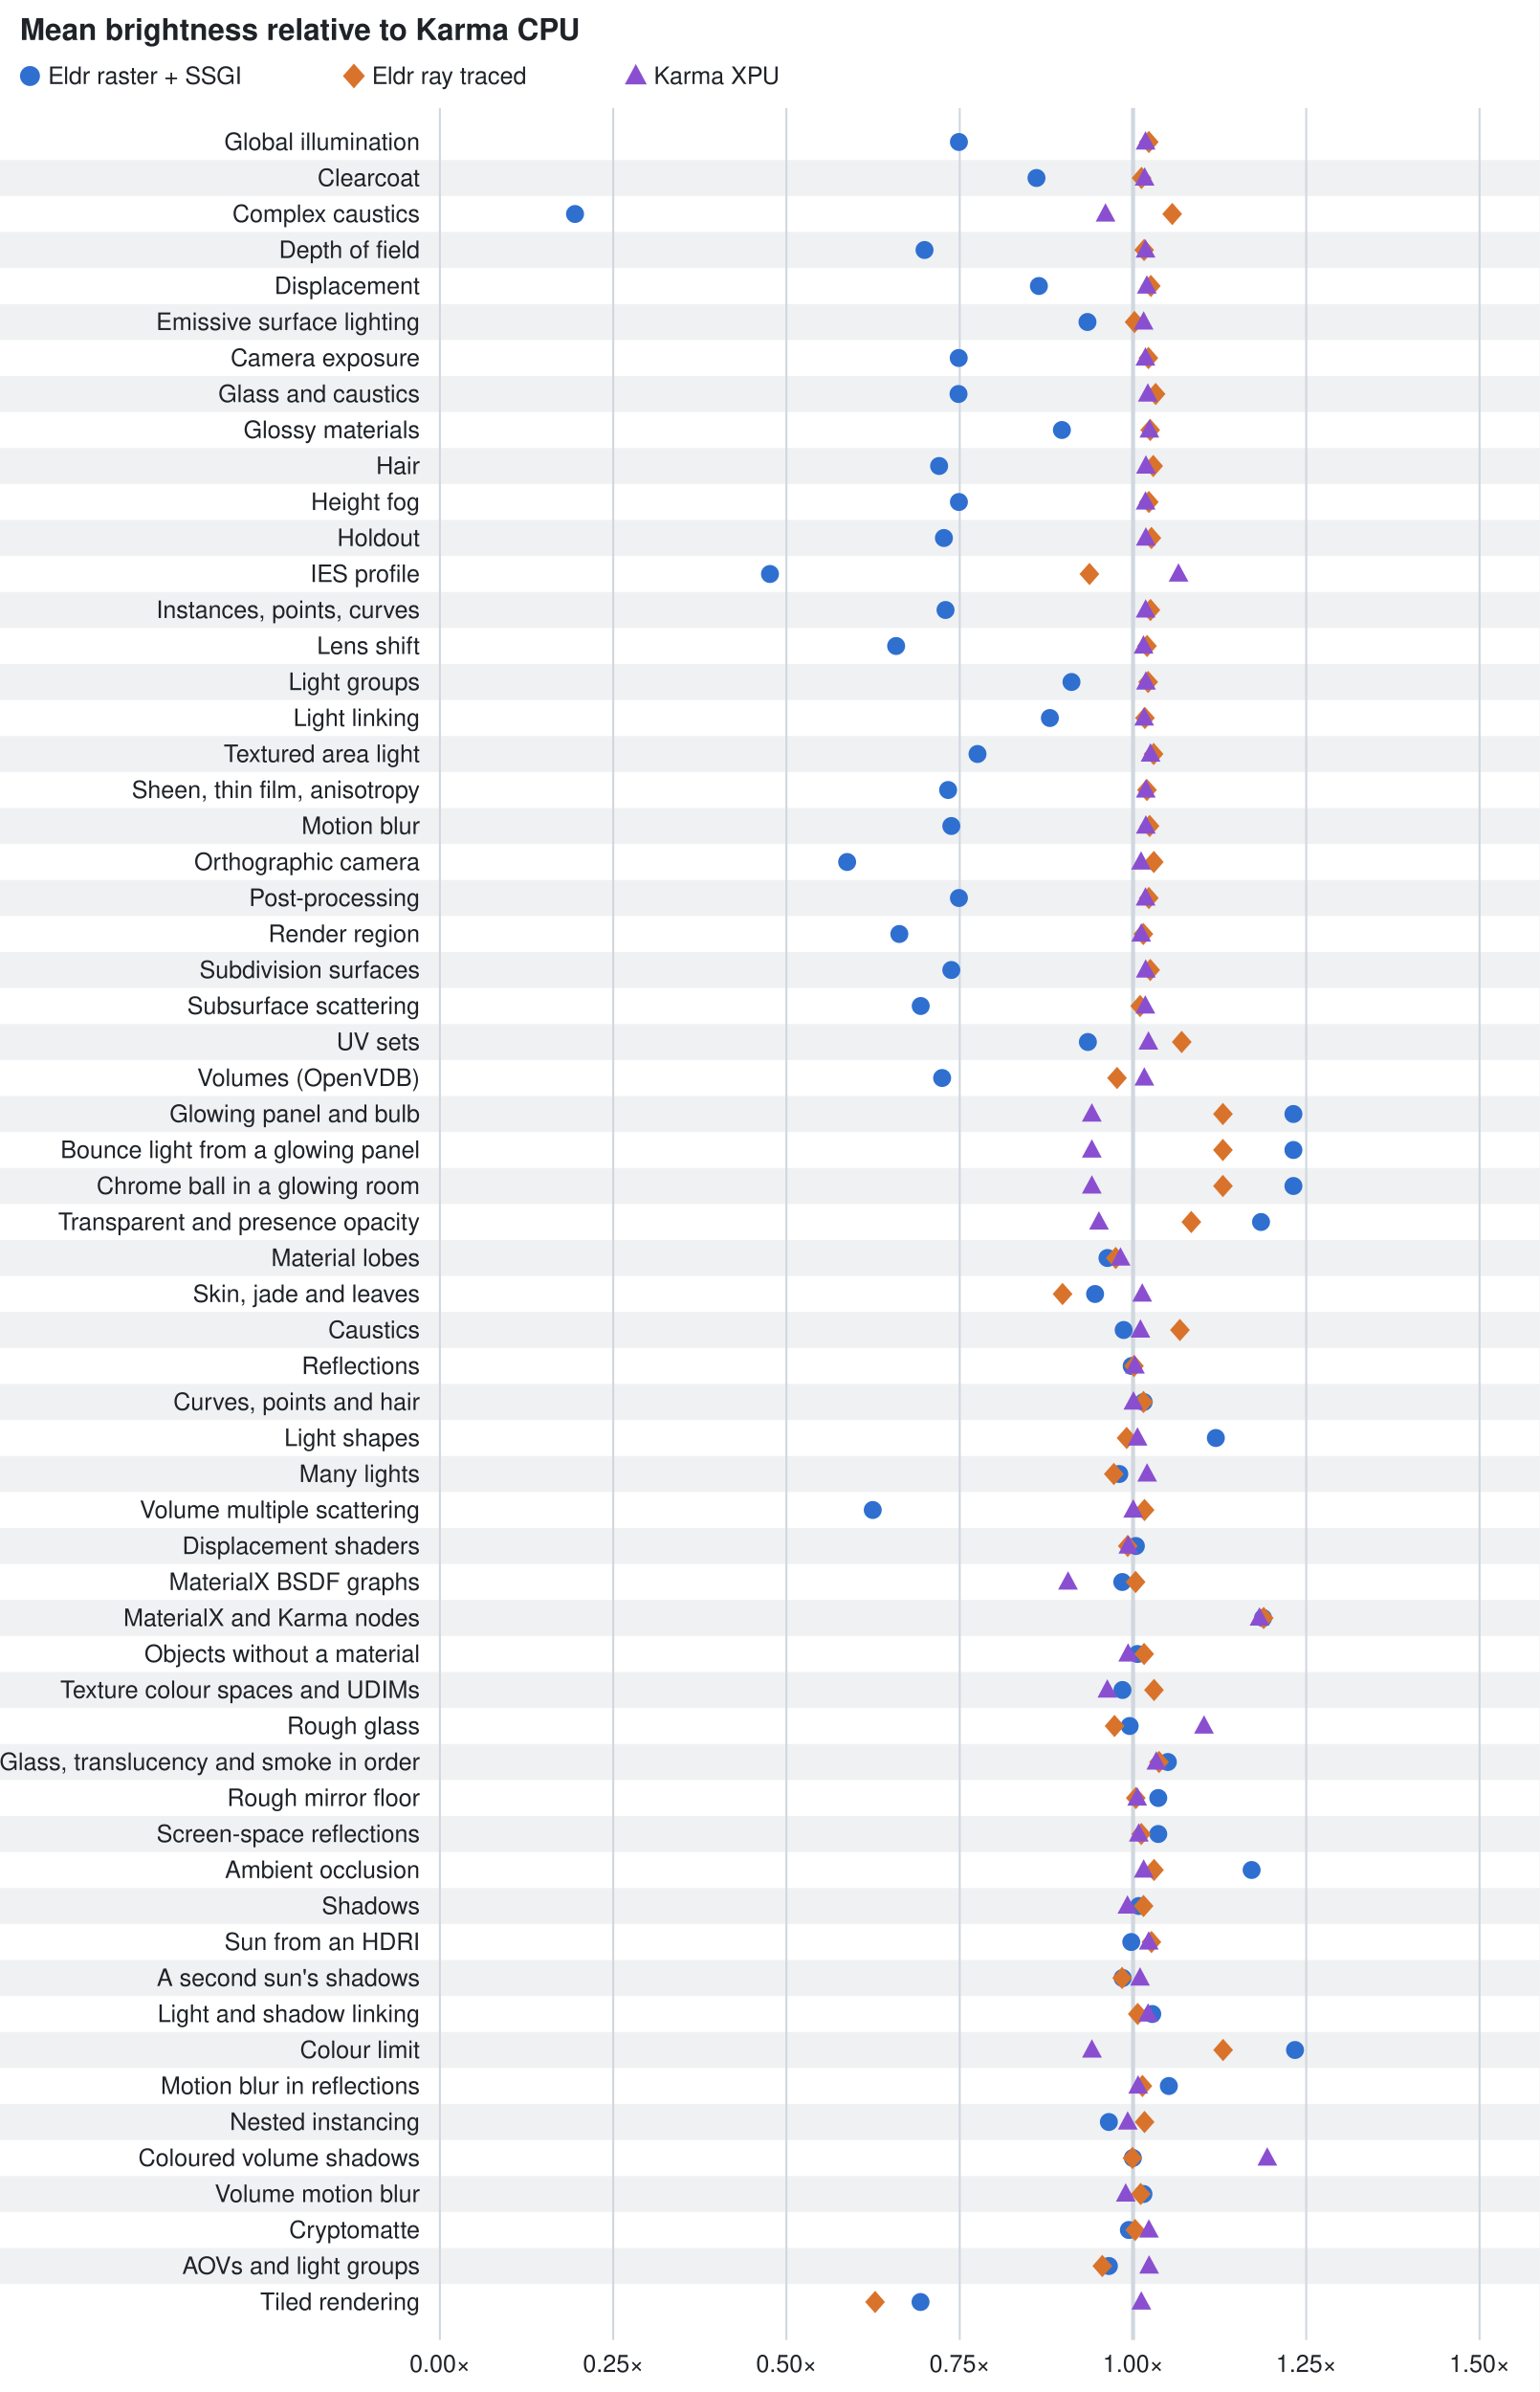
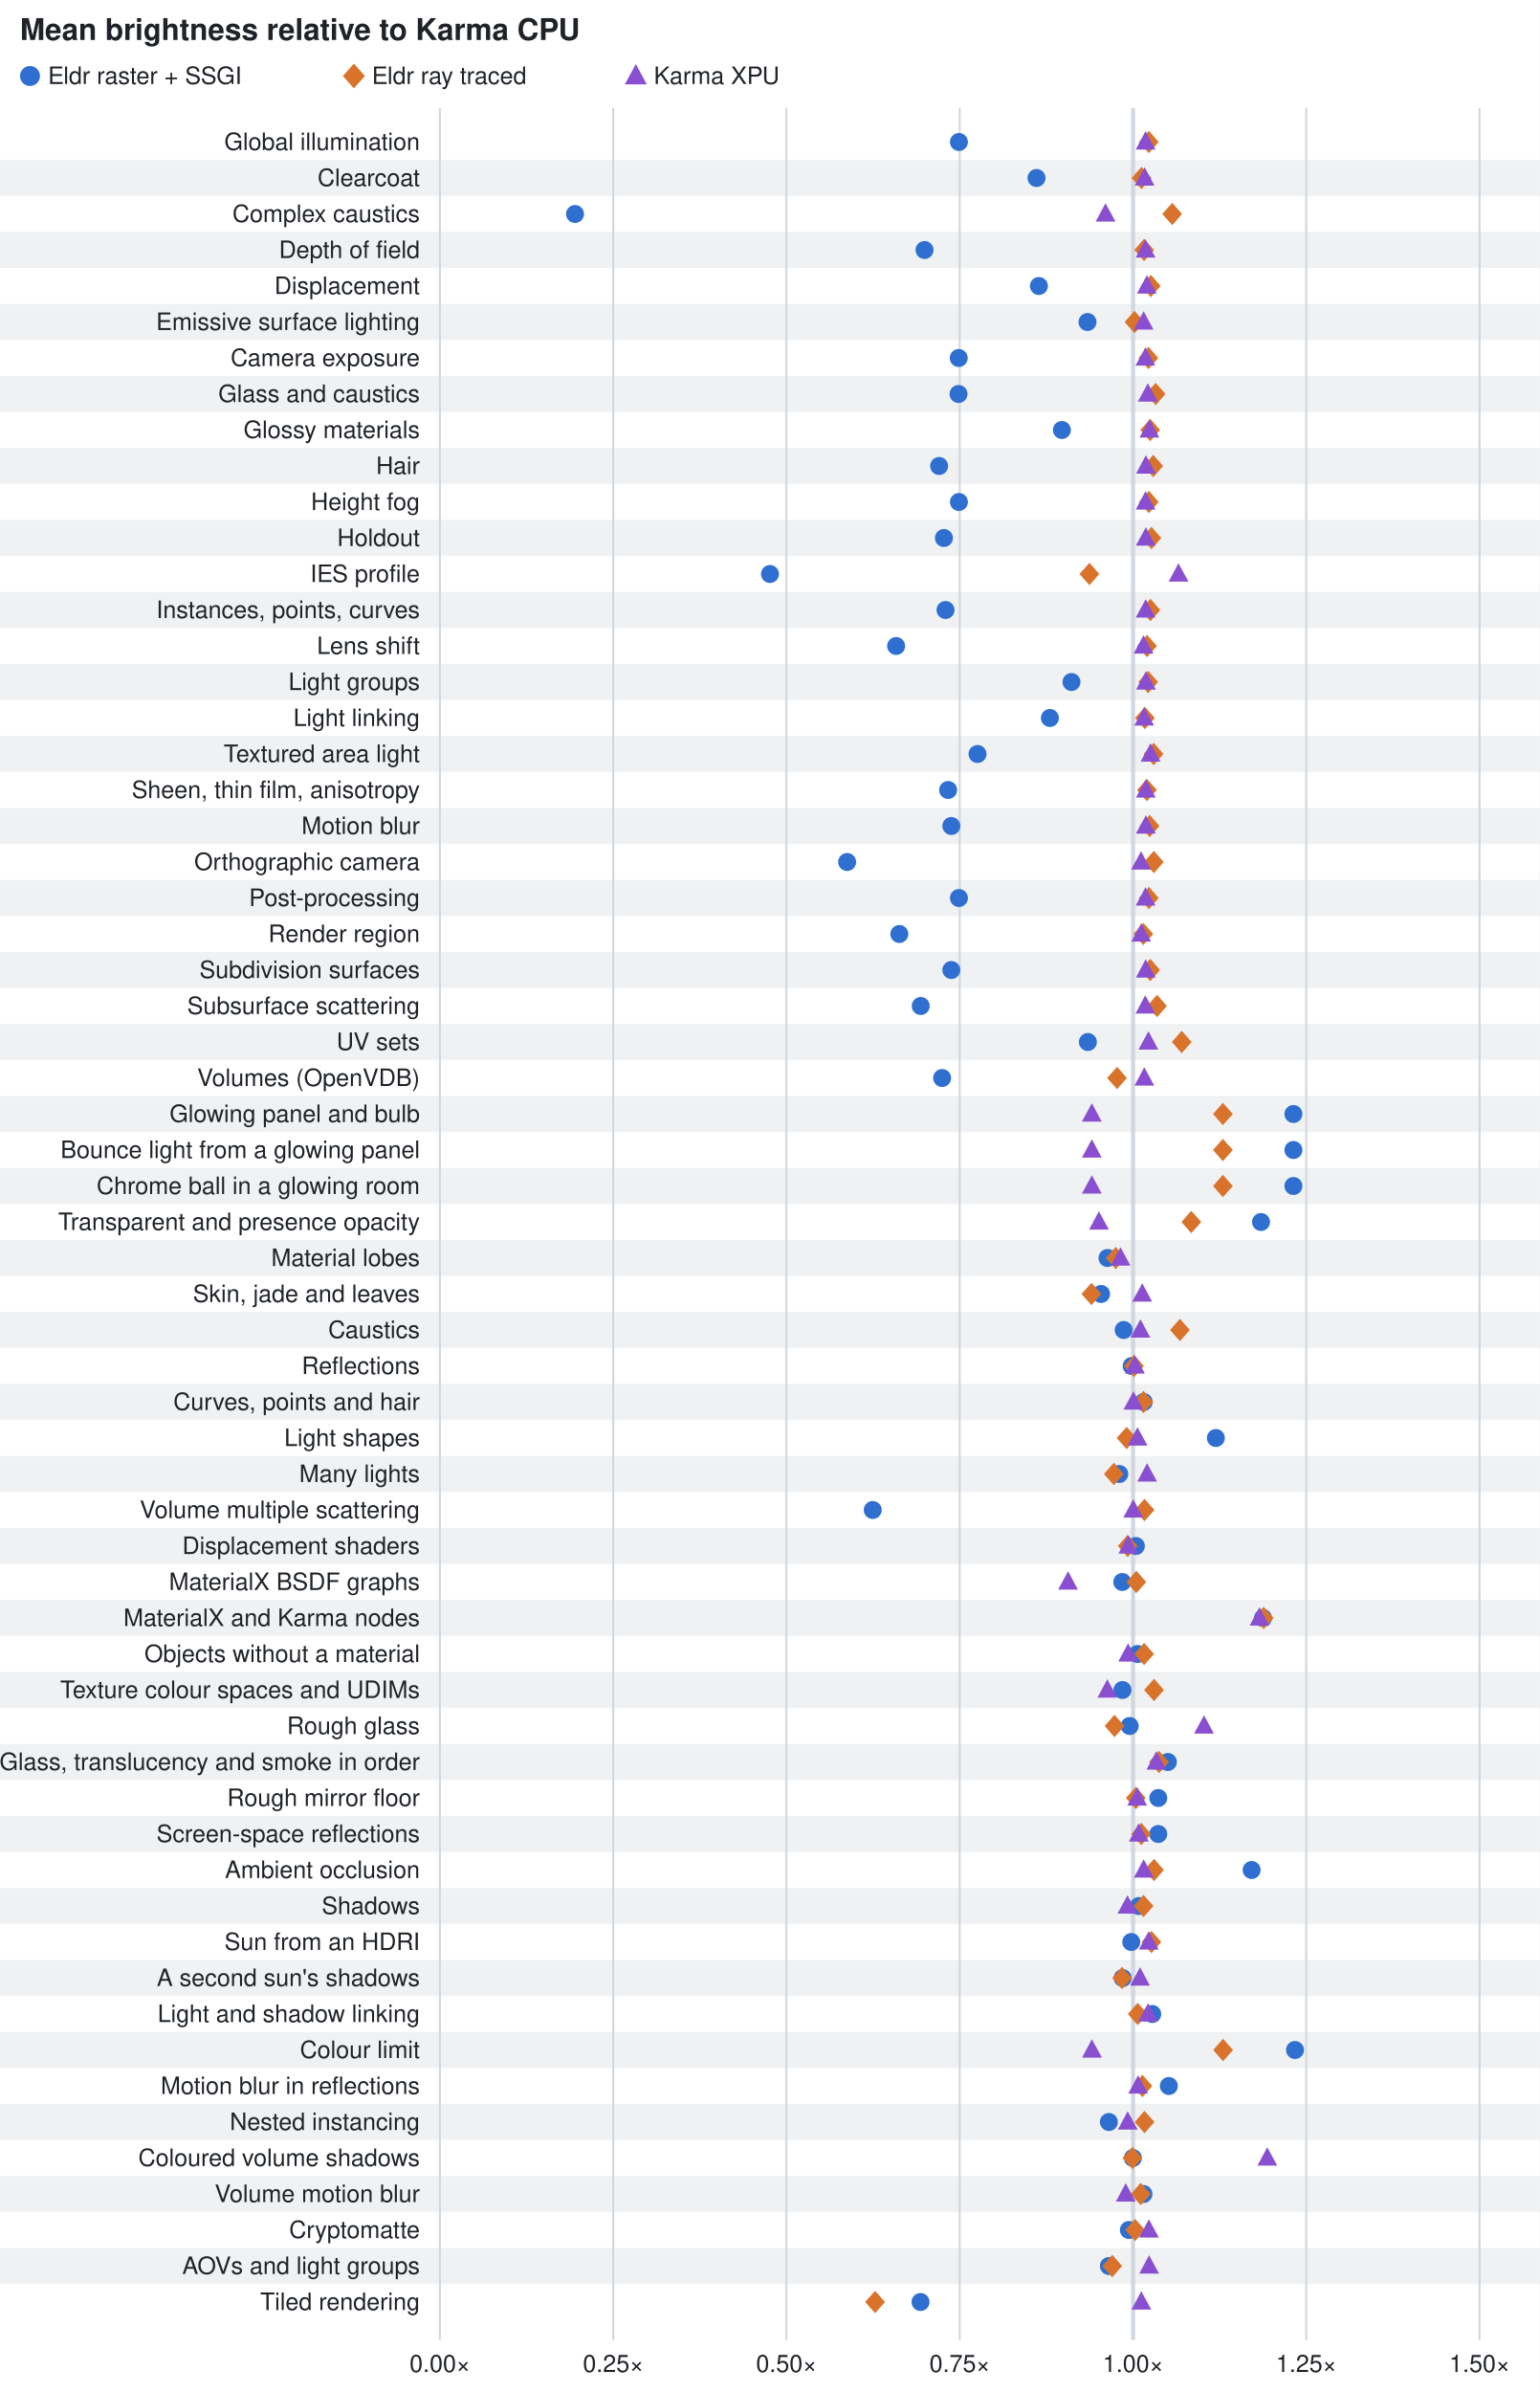
<svg xmlns="http://www.w3.org/2000/svg" width="770" height="1196" viewBox="0 0 770 1196" font-family="-apple-system,Segoe UI,Helvetica,Arial,sans-serif" font-size="12">
  <rect width="100%" height="100%" fill="#ffffff" />
  <text x="10" y="20" font-size="15" font-weight="600" fill="#1f2328">Mean brightness relative to Karma CPU</text>
  <circle cx="15.0" cy="38.0" r="5.0" fill="#2f6fd0" />
  <text x="24" y="42" fill="#1f2328">Eldr raster + SSGI</text>
  <polygon points="177.0,31.8 182.5,38.0 177.0,44.2 171.5,38.0" fill="#d9732b" />
  <text x="186" y="42" fill="#1f2328">Eldr ray traced</text>
  <polygon points="318.0,32.0 323.5,42.2 312.5,42.2" fill="#8a4fd0" />
  <text x="327" y="42" fill="#1f2328">Karma XPU</text>
  <line x1="220.0" y1="54" x2="220.0" y2="1170" stroke="#d0d7de" />
  <text x="220.0" y="1186" text-anchor="middle" fill="#1f2328">0.00×</text>
  <line x1="306.7" y1="54" x2="306.7" y2="1170" stroke="#d0d7de" />
  <text x="306.7" y="1186" text-anchor="middle" fill="#1f2328">0.25×</text>
  <line x1="393.3" y1="54" x2="393.3" y2="1170" stroke="#d0d7de" />
  <text x="393.3" y="1186" text-anchor="middle" fill="#1f2328">0.50×</text>
  <line x1="480.0" y1="54" x2="480.0" y2="1170" stroke="#d0d7de" />
  <text x="480.0" y="1186" text-anchor="middle" fill="#1f2328">0.75×</text>
  <line x1="566.7" y1="54" x2="566.7" y2="1170" stroke="#d0d7de" stroke-width="2" />
  <text x="566.7" y="1186" text-anchor="middle" fill="#1f2328">1.00×</text>
  <line x1="653.3" y1="54" x2="653.3" y2="1170" stroke="#d0d7de" />
  <text x="653.3" y="1186" text-anchor="middle" fill="#1f2328">1.25×</text>
  <line x1="740.0" y1="54" x2="740.0" y2="1170" stroke="#d0d7de" />
  <text x="740.0" y="1186" text-anchor="middle" fill="#1f2328">1.50×</text>
  <text x="210" y="71.0" text-anchor="end" dominant-baseline="middle" fill="#1f2328">Global illumination</text>
  <g>
    <circle cx="479.6" cy="71.0" r="4.5" fill="#2f6fd0" />
  </g>
  <g>
    <polygon points="574.6,65.4 579.5,71.0 574.6,76.6 569.6,71.0" fill="#d9732b" />
  </g>
  <g>
    <polygon points="572.9,65.6 577.9,74.8 568.0,74.8" fill="#8a4fd0" />
  </g>
  <rect x="0" y="80.0" width="770" height="18" fill="#d0d7de" opacity="0.35" />
  <text x="210" y="89.0" text-anchor="end" dominant-baseline="middle" fill="#1f2328">Clearcoat</text>
  <g>
    <circle cx="518.4" cy="89.0" r="4.5" fill="#2f6fd0" />
  </g>
  <g>
    <polygon points="570.9,83.4 575.9,89.0 570.9,94.6 566.0,89.0" fill="#d9732b" />
  </g>
  <g>
    <polygon points="572.5,83.6 577.4,92.8 567.5,92.8" fill="#8a4fd0" />
  </g>
  <text x="210" y="107.0" text-anchor="end" dominant-baseline="middle" fill="#1f2328">Complex caustics</text>
  <g>
    <circle cx="287.6" cy="107.0" r="4.5" fill="#2f6fd0" />
  </g>
  <g>
    <polygon points="586.3,101.4 591.2,107.0 586.3,112.6 581.3,107.0" fill="#d9732b" />
  </g>
  <g>
    <polygon points="552.9,101.6 557.9,110.8 548.0,110.8" fill="#8a4fd0" />
  </g>
  <rect x="0" y="116.0" width="770" height="18" fill="#d0d7de" opacity="0.35" />
  <text x="210" y="125.0" text-anchor="end" dominant-baseline="middle" fill="#1f2328">Depth of field</text>
  <g>
    <circle cx="462.4" cy="125.0" r="4.5" fill="#2f6fd0" />
  </g>
  <g>
    <polygon points="572.2,119.4 577.2,125.0 572.2,130.6 567.3,125.0" fill="#d9732b" />
  </g>
  <g>
    <polygon points="572.9,119.6 577.9,128.8 568.0,128.8" fill="#8a4fd0" />
  </g>
  <text x="210" y="143.0" text-anchor="end" dominant-baseline="middle" fill="#1f2328">Displacement</text>
  <g>
    <circle cx="519.6" cy="143.0" r="4.5" fill="#2f6fd0" />
  </g>
  <g>
    <polygon points="575.6,137.4 580.5,143.0 575.6,148.6 570.6,143.0" fill="#d9732b" />
  </g>
  <g>
    <polygon points="573.6,137.6 578.5,146.8 568.6,146.8" fill="#8a4fd0" />
  </g>
  <rect x="0" y="152.0" width="770" height="18" fill="#d0d7de" opacity="0.35" />
  <text x="210" y="161.0" text-anchor="end" dominant-baseline="middle" fill="#1f2328">Emissive surface lighting</text>
  <g>
    <circle cx="543.9" cy="161.0" r="4.5" fill="#2f6fd0" />
  </g>
  <g>
    <polygon points="567.4,155.4 572.4,161.0 567.4,166.6 562.5,161.0" fill="#d9732b" />
  </g>
  <g>
    <polygon points="572.0,155.6 576.9,164.8 567.0,164.8" fill="#8a4fd0" />
  </g>
  <text x="210" y="179.0" text-anchor="end" dominant-baseline="middle" fill="#1f2328">Camera exposure</text>
  <g>
    <circle cx="479.5" cy="179.0" r="4.5" fill="#2f6fd0" />
  </g>
  <g>
    <polygon points="574.4,173.4 579.3,179.0 574.4,184.6 569.4,179.0" fill="#d9732b" />
  </g>
  <g>
    <polygon points="572.9,173.6 577.8,182.8 567.9,182.8" fill="#8a4fd0" />
  </g>
  <rect x="0" y="188.0" width="770" height="18" fill="#d0d7de" opacity="0.35" />
  <text x="210" y="197.0" text-anchor="end" dominant-baseline="middle" fill="#1f2328">Glass and caustics</text>
  <g>
    <circle cx="479.4" cy="197.0" r="4.5" fill="#2f6fd0" />
  </g>
  <g>
    <polygon points="578.0,191.4 582.9,197.0 578.0,202.6 573.0,197.0" fill="#d9732b" />
  </g>
  <g>
    <polygon points="574.1,191.6 579.0,200.8 569.1,200.8" fill="#8a4fd0" />
  </g>
  <text x="210" y="215.0" text-anchor="end" dominant-baseline="middle" fill="#1f2328">Glossy materials</text>
  <g>
    <circle cx="531.1" cy="215.0" r="4.5" fill="#2f6fd0" />
  </g>
  <g>
    <polygon points="575.3,209.4 580.2,215.0 575.3,220.6 570.3,215.0" fill="#d9732b" />
  </g>
  <g>
    <polygon points="574.9,209.6 579.8,218.8 569.9,218.8" fill="#8a4fd0" />
  </g>
  <rect x="0" y="224.0" width="770" height="18" fill="#d0d7de" opacity="0.35" />
  <text x="210" y="233.0" text-anchor="end" dominant-baseline="middle" fill="#1f2328">Hair</text>
  <g>
    <circle cx="469.7" cy="233.0" r="4.5" fill="#2f6fd0" />
  </g>
  <g>
    <polygon points="576.8,227.4 581.7,233.0 576.8,238.6 571.8,233.0" fill="#d9732b" />
  </g>
  <g>
    <polygon points="573.1,227.6 578.1,236.8 568.2,236.8" fill="#8a4fd0" />
  </g>
  <text x="210" y="251.0" text-anchor="end" dominant-baseline="middle" fill="#1f2328">Height fog</text>
  <g>
    <circle cx="479.6" cy="251.0" r="4.5" fill="#2f6fd0" />
  </g>
  <g>
    <polygon points="574.6,245.4 579.5,251.0 574.6,256.6 569.6,251.0" fill="#d9732b" />
  </g>
  <g>
    <polygon points="572.9,245.6 577.9,254.8 568.0,254.8" fill="#8a4fd0" />
  </g>
  <rect x="0" y="260.0" width="770" height="18" fill="#d0d7de" opacity="0.35" />
  <text x="210" y="269.0" text-anchor="end" dominant-baseline="middle" fill="#1f2328">Holdout</text>
  <g>
    <circle cx="472.1" cy="269.0" r="4.5" fill="#2f6fd0" />
  </g>
  <g>
    <polygon points="575.9,263.4 580.8,269.0 575.9,274.6 570.9,269.0" fill="#d9732b" />
  </g>
  <g>
    <polygon points="573.1,263.6 578.0,272.8 568.1,272.8" fill="#8a4fd0" />
  </g>
  <text x="210" y="287.0" text-anchor="end" dominant-baseline="middle" fill="#1f2328">IES profile</text>
  <g>
    <circle cx="385.1" cy="287.0" r="4.5" fill="#2f6fd0" />
  </g>
  <g>
    <polygon points="544.9,281.4 549.8,287.0 544.9,292.6 539.9,287.0" fill="#d9732b" />
  </g>
  <g>
    <polygon points="589.4,281.6 594.4,290.8 584.5,290.8" fill="#8a4fd0" />
  </g>
  <rect x="0" y="296.0" width="770" height="18" fill="#d0d7de" opacity="0.35" />
  <text x="210" y="305.0" text-anchor="end" dominant-baseline="middle" fill="#1f2328">Instances, points, curves</text>
  <g>
    <circle cx="472.9" cy="305.0" r="4.5" fill="#2f6fd0" />
  </g>
  <g>
    <polygon points="575.4,299.4 580.3,305.0 575.4,310.6 570.4,305.0" fill="#d9732b" />
  </g>
  <g>
    <polygon points="573.0,299.6 577.9,308.8 568.0,308.8" fill="#8a4fd0" />
  </g>
  <text x="210" y="323.0" text-anchor="end" dominant-baseline="middle" fill="#1f2328">Lens shift</text>
  <g>
    <circle cx="448.2" cy="323.0" r="4.5" fill="#2f6fd0" />
  </g>
  <g>
    <polygon points="573.7,317.4 578.6,323.0 573.7,328.6 568.7,323.0" fill="#d9732b" />
  </g>
  <g>
    <polygon points="571.9,317.6 576.9,326.8 567.0,326.8" fill="#8a4fd0" />
  </g>
  <rect x="0" y="332.0" width="770" height="18" fill="#d0d7de" opacity="0.35" />
  <text x="210" y="341.0" text-anchor="end" dominant-baseline="middle" fill="#1f2328">Light groups</text>
  <g>
    <circle cx="535.9" cy="341.0" r="4.5" fill="#2f6fd0" />
  </g>
  <g>
    <polygon points="574.2,335.4 579.2,341.0 574.2,346.6 569.3,341.0" fill="#d9732b" />
  </g>
  <g>
    <polygon points="573.1,335.6 578.1,344.8 568.2,344.8" fill="#8a4fd0" />
  </g>
  <text x="210" y="359.0" text-anchor="end" dominant-baseline="middle" fill="#1f2328">Light linking</text>
  <g>
    <circle cx="525.1" cy="359.0" r="4.5" fill="#2f6fd0" />
  </g>
  <g>
    <polygon points="572.6,353.4 577.6,359.0 572.6,364.6 567.7,359.0" fill="#d9732b" />
  </g>
  <g>
    <polygon points="572.2,353.6 577.2,362.8 567.3,362.8" fill="#8a4fd0" />
  </g>
  <rect x="0" y="368.0" width="770" height="18" fill="#d0d7de" opacity="0.35" />
  <text x="210" y="377.0" text-anchor="end" dominant-baseline="middle" fill="#1f2328">Textured area light</text>
  <g>
    <circle cx="488.9" cy="377.0" r="4.5" fill="#2f6fd0" />
  </g>
  <g>
    <polygon points="577.0,371.4 581.9,377.0 577.0,382.6 572.0,377.0" fill="#d9732b" />
  </g>
  <g>
    <polygon points="575.4,371.6 580.4,380.8 570.5,380.8" fill="#8a4fd0" />
  </g>
  <text x="210" y="395.0" text-anchor="end" dominant-baseline="middle" fill="#1f2328">Sheen, thin film, anisotropy</text>
  <g>
    <circle cx="474.2" cy="395.0" r="4.5" fill="#2f6fd0" />
  </g>
  <g>
    <polygon points="573.6,389.4 578.6,395.0 573.6,400.6 568.7,395.0" fill="#d9732b" />
  </g>
  <g>
    <polygon points="573.1,389.6 578.0,398.8 568.1,398.8" fill="#8a4fd0" />
  </g>
  <rect x="0" y="404.0" width="770" height="18" fill="#d0d7de" opacity="0.35" />
  <text x="210" y="413.0" text-anchor="end" dominant-baseline="middle" fill="#1f2328">Motion blur</text>
  <g>
    <circle cx="475.8" cy="413.0" r="4.5" fill="#2f6fd0" />
  </g>
  <g>
    <polygon points="575.0,407.4 579.9,413.0 575.0,418.6 570.0,413.0" fill="#d9732b" />
  </g>
  <g>
    <polygon points="573.1,407.6 578.0,416.8 568.1,416.8" fill="#8a4fd0" />
  </g>
  <text x="210" y="431.0" text-anchor="end" dominant-baseline="middle" fill="#1f2328">Orthographic camera</text>
  <g>
    <circle cx="423.7" cy="431.0" r="4.5" fill="#2f6fd0" />
  </g>
  <g>
    <polygon points="577.1,425.4 582.0,431.0 577.1,436.6 572.1,431.0" fill="#d9732b" />
  </g>
  <g>
    <polygon points="570.7,425.6 575.6,434.8 565.7,434.8" fill="#8a4fd0" />
  </g>
  <rect x="0" y="440.0" width="770" height="18" fill="#d0d7de" opacity="0.35" />
  <text x="210" y="449.0" text-anchor="end" dominant-baseline="middle" fill="#1f2328">Post-processing</text>
  <g>
    <circle cx="479.6" cy="449.0" r="4.5" fill="#2f6fd0" />
  </g>
  <g>
    <polygon points="574.6,443.4 579.5,449.0 574.6,454.6 569.6,449.0" fill="#d9732b" />
  </g>
  <g>
    <polygon points="572.9,443.6 577.9,452.8 568.0,452.8" fill="#8a4fd0" />
  </g>
  <text x="210" y="467.0" text-anchor="end" dominant-baseline="middle" fill="#1f2328">Render region</text>
  <g>
    <circle cx="449.8" cy="467.0" r="4.5" fill="#2f6fd0" />
  </g>
  <g>
    <polygon points="571.8,461.4 576.8,467.0 571.8,472.6 566.9,467.0" fill="#d9732b" />
  </g>
  <g>
    <polygon points="570.8,461.6 575.7,470.8 565.8,470.8" fill="#8a4fd0" />
  </g>
  <rect x="0" y="476.0" width="770" height="18" fill="#d0d7de" opacity="0.35" />
  <text x="210" y="485.0" text-anchor="end" dominant-baseline="middle" fill="#1f2328">Subdivision surfaces</text>
  <g>
    <circle cx="475.8" cy="485.0" r="4.5" fill="#2f6fd0" />
  </g>
  <g>
    <polygon points="575.3,479.4 580.2,485.0 575.3,490.6 570.3,485.0" fill="#d9732b" />
  </g>
  <g>
    <polygon points="573.0,479.6 578.0,488.8 568.1,488.8" fill="#8a4fd0" />
  </g>
  <text x="210" y="503.0" text-anchor="end" dominant-baseline="middle" fill="#1f2328">Subsurface scattering</text>
  <g>
    <circle cx="460.5" cy="503.0" r="4.5" fill="#2f6fd0" />
  </g>
  <g>
-     <polygon points="570.2,497.4 575.2,503.0 570.2,508.6 565.3,503.0" fill="#d9732b" />
+     <polygon points="578.7,497.4 583.6,503.0 578.7,508.6 573.7,503.0" fill="#d9732b" />
  </g>
  <g>
    <polygon points="572.8,497.6 577.8,506.8 567.9,506.8" fill="#8a4fd0" />
  </g>
  <rect x="0" y="512.0" width="770" height="18" fill="#d0d7de" opacity="0.35" />
  <text x="210" y="521.0" text-anchor="end" dominant-baseline="middle" fill="#1f2328">UV sets</text>
  <g>
    <circle cx="544.1" cy="521.0" r="4.5" fill="#2f6fd0" />
  </g>
  <g>
    <polygon points="591.0,515.4 596.0,521.0 591.0,526.6 586.1,521.0" fill="#d9732b" />
  </g>
  <g>
    <polygon points="574.4,515.6 579.3,524.8 569.4,524.8" fill="#8a4fd0" />
  </g>
  <text x="210" y="539.0" text-anchor="end" dominant-baseline="middle" fill="#1f2328">Volumes (OpenVDB)</text>
  <g>
    <circle cx="471.2" cy="539.0" r="4.5" fill="#2f6fd0" />
  </g>
  <g>
    <polygon points="558.7,533.4 563.6,539.0 558.7,544.6 553.7,539.0" fill="#d9732b" />
  </g>
  <g>
    <polygon points="572.3,533.6 577.3,542.8 567.4,542.8" fill="#8a4fd0" />
  </g>
  <rect x="0" y="548.0" width="770" height="18" fill="#d0d7de" opacity="0.35" />
  <text x="210" y="557.0" text-anchor="end" dominant-baseline="middle" fill="#1f2328">Glowing panel and bulb</text>
  <g>
    <circle cx="646.9" cy="557.0" r="4.5" fill="#2f6fd0" />
  </g>
  <g>
    <polygon points="611.6,551.4 616.6,557.0 611.6,562.6 606.7,557.0" fill="#d9732b" />
  </g>
  <g>
    <polygon points="546.1,551.6 551.0,560.8 541.1,560.8" fill="#8a4fd0" />
  </g>
  <text x="210" y="575.0" text-anchor="end" dominant-baseline="middle" fill="#1f2328">Bounce light from a glowing panel</text>
  <g>
    <circle cx="646.9" cy="575.0" r="4.5" fill="#2f6fd0" />
  </g>
  <g>
    <polygon points="611.6,569.4 616.6,575.0 611.6,580.6 606.7,575.0" fill="#d9732b" />
  </g>
  <g>
    <polygon points="546.1,569.6 551.0,578.8 541.1,578.8" fill="#8a4fd0" />
  </g>
  <rect x="0" y="584.0" width="770" height="18" fill="#d0d7de" opacity="0.35" />
  <text x="210" y="593.0" text-anchor="end" dominant-baseline="middle" fill="#1f2328">Chrome ball in a glowing room</text>
  <g>
    <circle cx="646.9" cy="593.0" r="4.5" fill="#2f6fd0" />
  </g>
  <g>
    <polygon points="611.6,587.4 616.6,593.0 611.6,598.6 606.7,593.0" fill="#d9732b" />
  </g>
  <g>
    <polygon points="546.1,587.6 551.0,596.8 541.1,596.8" fill="#8a4fd0" />
  </g>
  <text x="210" y="611.0" text-anchor="end" dominant-baseline="middle" fill="#1f2328">Transparent and presence opacity</text>
  <g>
    <circle cx="630.7" cy="611.0" r="4.5" fill="#2f6fd0" />
  </g>
  <g>
    <polygon points="595.8,605.4 600.8,611.0 595.8,616.6 590.9,611.0" fill="#d9732b" />
  </g>
  <g>
    <polygon points="549.6,605.6 554.6,614.8 544.7,614.8" fill="#8a4fd0" />
  </g>
  <rect x="0" y="620.0" width="770" height="18" fill="#d0d7de" opacity="0.35" />
  <text x="210" y="629.0" text-anchor="end" dominant-baseline="middle" fill="#1f2328">Material lobes</text>
  <g>
    <circle cx="553.9" cy="629.0" r="4.5" fill="#2f6fd0" />
  </g>
  <g>
    <polygon points="558.0,623.4 563.0,629.0 558.0,634.6 553.1,629.0" fill="#d9732b" />
  </g>
  <g>
    <polygon points="560.4,623.6 565.4,632.8 555.5,632.8" fill="#8a4fd0" />
  </g>
  <text x="210" y="647.0" text-anchor="end" dominant-baseline="middle" fill="#1f2328">Skin, jade and leaves</text>
  <g>
-     <circle cx="547.7" cy="647.0" r="4.5" fill="#2f6fd0" />
-   </g>
-   <g>
-     <polygon points="531.4,641.4 536.4,647.0 531.4,652.6 526.5,647.0" fill="#d9732b" />
+     <circle cx="550.7" cy="647.0" r="4.5" fill="#2f6fd0" />
+   </g>
+   <g>
+     <polygon points="545.9,641.4 550.8,647.0 545.9,652.6 540.9,647.0" fill="#d9732b" />
  </g>
  <g>
    <polygon points="571.3,641.6 576.2,650.8 566.3,650.8" fill="#8a4fd0" />
  </g>
  <rect x="0" y="656.0" width="770" height="18" fill="#d0d7de" opacity="0.35" />
  <text x="210" y="665.0" text-anchor="end" dominant-baseline="middle" fill="#1f2328">Caustics</text>
  <g>
    <circle cx="562.0" cy="665.0" r="4.5" fill="#2f6fd0" />
  </g>
  <g>
    <polygon points="590.1,659.4 595.1,665.0 590.1,670.6 585.2,665.0" fill="#d9732b" />
  </g>
  <g>
    <polygon points="570.4,659.6 575.3,668.8 565.4,668.8" fill="#8a4fd0" />
  </g>
  <text x="210" y="683.0" text-anchor="end" dominant-baseline="middle" fill="#1f2328">Reflections</text>
  <g>
    <circle cx="566.0" cy="683.0" r="4.5" fill="#2f6fd0" />
  </g>
  <g>
    <polygon points="567.2,677.4 572.1,683.0 567.2,688.6 562.2,683.0" fill="#d9732b" />
  </g>
  <g>
    <polygon points="567.6,677.6 572.6,686.8 562.7,686.8" fill="#8a4fd0" />
  </g>
  <rect x="0" y="692.0" width="770" height="18" fill="#d0d7de" opacity="0.35" />
  <text x="210" y="701.0" text-anchor="end" dominant-baseline="middle" fill="#1f2328">Curves, points and hair</text>
  <g>
    <circle cx="572.0" cy="701.0" r="4.5" fill="#2f6fd0" />
  </g>
  <g>
    <polygon points="571.9,695.4 576.8,701.0 571.9,706.6 566.9,701.0" fill="#d9732b" />
  </g>
  <g>
    <polygon points="566.9,695.6 571.8,704.8 561.9,704.8" fill="#8a4fd0" />
  </g>
  <text x="210" y="719.0" text-anchor="end" dominant-baseline="middle" fill="#1f2328">Light shapes</text>
  <g>
    <circle cx="608.1" cy="719.0" r="4.5" fill="#2f6fd0" />
  </g>
  <g>
    <polygon points="563.5,713.4 568.4,719.0 563.5,724.6 558.5,719.0" fill="#d9732b" />
  </g>
  <g>
    <polygon points="568.9,713.6 573.9,722.8 564.0,722.8" fill="#8a4fd0" />
  </g>
  <rect x="0" y="728.0" width="770" height="18" fill="#d0d7de" opacity="0.35" />
  <text x="210" y="737.0" text-anchor="end" dominant-baseline="middle" fill="#1f2328">Many lights</text>
  <g>
    <circle cx="559.8" cy="737.0" r="4.5" fill="#2f6fd0" />
  </g>
  <g>
    <polygon points="557.1,731.4 562.0,737.0 557.1,742.6 552.1,737.0" fill="#d9732b" />
  </g>
  <g>
    <polygon points="573.7,731.6 578.7,740.8 568.8,740.8" fill="#8a4fd0" />
  </g>
  <text x="210" y="755.0" text-anchor="end" dominant-baseline="middle" fill="#1f2328">Volume multiple scattering</text>
  <g>
    <circle cx="436.5" cy="755.0" r="4.5" fill="#2f6fd0" />
  </g>
  <g>
    <polygon points="572.4,749.4 577.4,755.0 572.4,760.6 567.5,755.0" fill="#d9732b" />
  </g>
  <g>
    <polygon points="566.8,749.6 571.7,758.8 561.8,758.8" fill="#8a4fd0" />
  </g>
  <rect x="0" y="764.0" width="770" height="18" fill="#d0d7de" opacity="0.35" />
  <text x="210" y="773.0" text-anchor="end" dominant-baseline="middle" fill="#1f2328">Displacement shaders</text>
  <g>
    <circle cx="568.1" cy="773.0" r="4.5" fill="#2f6fd0" />
  </g>
  <g>
    <polygon points="564.0,767.4 569.0,773.0 564.0,778.6 559.1,773.0" fill="#d9732b" />
  </g>
  <g>
    <polygon points="564.3,767.6 569.3,776.8 559.4,776.8" fill="#8a4fd0" />
  </g>
  <text x="210" y="791.0" text-anchor="end" dominant-baseline="middle" fill="#1f2328">MaterialX BSDF graphs</text>
  <g>
    <circle cx="561.3" cy="791.0" r="4.5" fill="#2f6fd0" />
  </g>
  <g>
-     <polygon points="568.0,785.4 572.9,791.0 568.0,796.6 563.0,791.0" fill="#d9732b" />
+     <polygon points="568.3,785.4 573.3,791.0 568.3,796.6 563.4,791.0" fill="#d9732b" />
  </g>
  <g>
    <polygon points="534.2,785.6 539.1,794.8 529.2,794.8" fill="#8a4fd0" />
  </g>
  <rect x="0" y="800.0" width="770" height="18" fill="#d0d7de" opacity="0.35" />
  <text x="210" y="809.0" text-anchor="end" dominant-baseline="middle" fill="#1f2328">MaterialX and Karma nodes</text>
  <g>
    <circle cx="631.7" cy="809.0" r="4.5" fill="#2f6fd0" />
  </g>
  <g>
    <polygon points="632.0,803.4 637.0,809.0 632.0,814.6 627.1,809.0" fill="#d9732b" />
  </g>
  <g>
    <polygon points="629.9,803.6 634.9,812.8 625.0,812.8" fill="#8a4fd0" />
  </g>
  <text x="210" y="827.0" text-anchor="end" dominant-baseline="middle" fill="#1f2328">Objects without a material</text>
  <g>
    <circle cx="568.9" cy="827.0" r="4.5" fill="#2f6fd0" />
  </g>
  <g>
    <polygon points="572.2,821.4 577.2,827.0 572.2,832.6 567.3,827.0" fill="#d9732b" />
  </g>
  <g>
    <polygon points="564.2,821.6 569.2,830.8 559.3,830.8" fill="#8a4fd0" />
  </g>
  <rect x="0" y="836.0" width="770" height="18" fill="#d0d7de" opacity="0.35" />
  <text x="210" y="845.0" text-anchor="end" dominant-baseline="middle" fill="#1f2328">Texture colour spaces and UDIMs</text>
  <g>
    <circle cx="561.4" cy="845.0" r="4.5" fill="#2f6fd0" />
  </g>
  <g>
    <polygon points="577.2,839.4 582.1,845.0 577.2,850.6 572.2,845.0" fill="#d9732b" />
  </g>
  <g>
    <polygon points="553.8,839.6 558.8,848.8 548.9,848.8" fill="#8a4fd0" />
  </g>
  <text x="210" y="863.0" text-anchor="end" dominant-baseline="middle" fill="#1f2328">Rough glass</text>
  <g>
    <circle cx="565.0" cy="863.0" r="4.5" fill="#2f6fd0" />
  </g>
  <g>
    <polygon points="557.4,857.4 562.4,863.0 557.4,868.6 552.5,863.0" fill="#d9732b" />
  </g>
  <g>
    <polygon points="602.2,857.6 607.1,866.8 597.2,866.8" fill="#8a4fd0" />
  </g>
  <rect x="0" y="872.0" width="770" height="18" fill="#d0d7de" opacity="0.35" />
  <text x="210" y="881.0" text-anchor="end" dominant-baseline="middle" fill="#1f2328">Glass, translucency and smoke in order</text>
  <g>
    <circle cx="584.1" cy="881.0" r="4.5" fill="#2f6fd0" />
  </g>
  <g>
    <polygon points="579.7,875.4 584.6,881.0 579.7,886.6 574.7,881.0" fill="#d9732b" />
  </g>
  <g>
    <polygon points="578.3,875.6 583.3,884.8 573.4,884.8" fill="#8a4fd0" />
  </g>
  <text x="210" y="899.0" text-anchor="end" dominant-baseline="middle" fill="#1f2328">Rough mirror floor</text>
  <g>
    <circle cx="579.3" cy="899.0" r="4.5" fill="#2f6fd0" />
  </g>
  <g>
    <polygon points="568.1,893.4 573.0,899.0 568.1,904.6 563.1,899.0" fill="#d9732b" />
  </g>
  <g>
    <polygon points="568.8,893.6 573.7,902.8 563.8,902.8" fill="#8a4fd0" />
  </g>
  <rect x="0" y="908.0" width="770" height="18" fill="#d0d7de" opacity="0.35" />
  <text x="210" y="917.0" text-anchor="end" dominant-baseline="middle" fill="#1f2328">Screen-space reflections</text>
  <g>
    <circle cx="579.3" cy="917.0" r="4.5" fill="#2f6fd0" />
  </g>
  <g>
    <polygon points="570.8,911.4 575.7,917.0 570.8,922.6 565.8,917.0" fill="#d9732b" />
  </g>
  <g>
    <polygon points="569.5,911.6 574.5,920.8 564.6,920.8" fill="#8a4fd0" />
  </g>
  <text x="210" y="935.0" text-anchor="end" dominant-baseline="middle" fill="#1f2328">Ambient occlusion</text>
  <g>
    <circle cx="626.0" cy="935.0" r="4.5" fill="#2f6fd0" />
  </g>
  <g>
    <polygon points="577.2,929.4 582.1,935.0 577.2,940.6 572.2,935.0" fill="#d9732b" />
  </g>
  <g>
    <polygon points="572.0,929.6 577.0,938.8 567.1,938.8" fill="#8a4fd0" />
  </g>
  <rect x="0" y="944.0" width="770" height="18" fill="#d0d7de" opacity="0.35" />
  <text x="210" y="953.0" text-anchor="end" dominant-baseline="middle" fill="#1f2328">Shadows</text>
  <g>
    <circle cx="569.6" cy="953.0" r="4.5" fill="#2f6fd0" />
  </g>
  <g>
    <polygon points="571.9,947.4 576.9,953.0 571.9,958.6 567.0,953.0" fill="#d9732b" />
  </g>
  <g>
    <polygon points="563.9,947.6 568.8,956.8 558.9,956.8" fill="#8a4fd0" />
  </g>
  <text x="210" y="971.0" text-anchor="end" dominant-baseline="middle" fill="#1f2328">Sun from an HDRI</text>
  <g>
    <circle cx="565.8" cy="971.0" r="4.5" fill="#2f6fd0" />
  </g>
  <g>
    <polygon points="575.9,965.4 580.8,971.0 575.9,976.6 570.9,971.0" fill="#d9732b" />
  </g>
  <g>
    <polygon points="574.5,965.6 579.5,974.8 569.6,974.8" fill="#8a4fd0" />
  </g>
  <rect x="0" y="980.0" width="770" height="18" fill="#d0d7de" opacity="0.35" />
  <text x="210" y="989.0" text-anchor="end" dominant-baseline="middle" fill="#1f2328">A second sun's shadows</text>
  <g>
    <circle cx="561.5" cy="989.0" r="4.5" fill="#2f6fd0" />
  </g>
  <g>
    <polygon points="561.2,983.4 566.2,989.0 561.2,994.6 556.3,989.0" fill="#d9732b" />
  </g>
  <g>
    <polygon points="570.2,983.6 575.1,992.8 565.2,992.8" fill="#8a4fd0" />
  </g>
  <text x="210" y="1007.0" text-anchor="end" dominant-baseline="middle" fill="#1f2328">Light and shadow linking</text>
  <g>
    <circle cx="576.3" cy="1007.0" r="4.5" fill="#2f6fd0" />
  </g>
  <g>
    <polygon points="569.0,1001.4 574.0,1007.0 569.0,1012.6 564.1,1007.0" fill="#d9732b" />
  </g>
  <g>
    <polygon points="574.2,1001.6 579.2,1010.8 569.3,1010.8" fill="#8a4fd0" />
  </g>
  <rect x="0" y="1016.0" width="770" height="18" fill="#d0d7de" opacity="0.35" />
  <text x="210" y="1025.0" text-anchor="end" dominant-baseline="middle" fill="#1f2328">Colour limit</text>
  <g>
    <circle cx="647.7" cy="1025.0" r="4.5" fill="#2f6fd0" />
  </g>
  <g>
    <polygon points="611.7,1019.4 616.7,1025.0 611.7,1030.6 606.8,1025.0" fill="#d9732b" />
  </g>
  <g>
    <polygon points="546.1,1019.6 551.1,1028.8 541.2,1028.8" fill="#8a4fd0" />
  </g>
  <text x="210" y="1043.0" text-anchor="end" dominant-baseline="middle" fill="#1f2328">Motion blur in reflections</text>
  <g>
    <circle cx="584.6" cy="1043.0" r="4.5" fill="#2f6fd0" />
  </g>
  <g>
    <polygon points="571.4,1037.4 576.3,1043.0 571.4,1048.6 566.4,1043.0" fill="#d9732b" />
  </g>
  <g>
    <polygon points="569.2,1037.6 574.2,1046.8 564.3,1046.8" fill="#8a4fd0" />
  </g>
  <rect x="0" y="1052.0" width="770" height="18" fill="#d0d7de" opacity="0.35" />
  <text x="210" y="1061.0" text-anchor="end" dominant-baseline="middle" fill="#1f2328">Nested instancing</text>
  <g>
    <circle cx="554.6" cy="1061.0" r="4.5" fill="#2f6fd0" />
  </g>
  <g>
    <polygon points="572.4,1055.4 577.4,1061.0 572.4,1066.6 567.5,1061.0" fill="#d9732b" />
  </g>
  <g>
    <polygon points="564.0,1055.6 569.0,1064.8 559.1,1064.8" fill="#8a4fd0" />
  </g>
  <text x="210" y="1079.0" text-anchor="end" dominant-baseline="middle" fill="#1f2328">Coloured volume shadows</text>
  <g>
    <circle cx="566.6" cy="1079.0" r="4.5" fill="#2f6fd0" />
  </g>
  <g>
    <polygon points="566.4,1073.4 571.3,1079.0 566.4,1084.6 561.4,1079.0" fill="#d9732b" />
  </g>
  <g>
    <polygon points="633.8,1073.6 638.8,1082.8 628.9,1082.8" fill="#8a4fd0" />
  </g>
  <rect x="0" y="1088.0" width="770" height="18" fill="#d0d7de" opacity="0.35" />
  <text x="210" y="1097.0" text-anchor="end" dominant-baseline="middle" fill="#1f2328">Volume motion blur</text>
  <g>
    <circle cx="571.9" cy="1097.0" r="4.5" fill="#2f6fd0" />
  </g>
  <g>
    <polygon points="570.5,1091.4 575.5,1097.0 570.5,1102.6 565.6,1097.0" fill="#d9732b" />
  </g>
  <g>
    <polygon points="563.0,1091.6 568.0,1100.8 558.1,1100.8" fill="#8a4fd0" />
  </g>
  <text x="210" y="1115.0" text-anchor="end" dominant-baseline="middle" fill="#1f2328">Cryptomatte</text>
  <g>
    <circle cx="564.6" cy="1115.0" r="4.5" fill="#2f6fd0" />
  </g>
  <g>
    <polygon points="567.7,1109.4 572.7,1115.0 567.7,1120.6 562.8,1115.0" fill="#d9732b" />
  </g>
  <g>
    <polygon points="574.6,1109.6 579.6,1118.8 569.7,1118.8" fill="#8a4fd0" />
  </g>
  <rect x="0" y="1124.0" width="770" height="18" fill="#d0d7de" opacity="0.35" />
  <text x="210" y="1133.0" text-anchor="end" dominant-baseline="middle" fill="#1f2328">AOVs and light groups</text>
  <g>
    <circle cx="554.6" cy="1133.0" r="4.5" fill="#2f6fd0" />
  </g>
  <g>
-     <polygon points="551.3,1127.4 556.3,1133.0 551.3,1138.6 546.4,1133.0" fill="#d9732b" />
+     <polygon points="556.3,1127.4 561.2,1133.0 556.3,1138.6 551.3,1133.0" fill="#d9732b" />
  </g>
  <g>
    <polygon points="574.7,1127.6 579.7,1136.8 569.8,1136.8" fill="#8a4fd0" />
  </g>
  <text x="210" y="1151.0" text-anchor="end" dominant-baseline="middle" fill="#1f2328">Tiled rendering</text>
  <g>
    <circle cx="460.4" cy="1151.0" r="4.5" fill="#2f6fd0" />
  </g>
  <g>
    <polygon points="437.7,1145.4 442.6,1151.0 437.7,1156.6 432.7,1151.0" fill="#d9732b" />
  </g>
  <g>
    <polygon points="570.8,1145.6 575.8,1154.8 565.9,1154.8" fill="#8a4fd0" />
  </g>
</svg>
